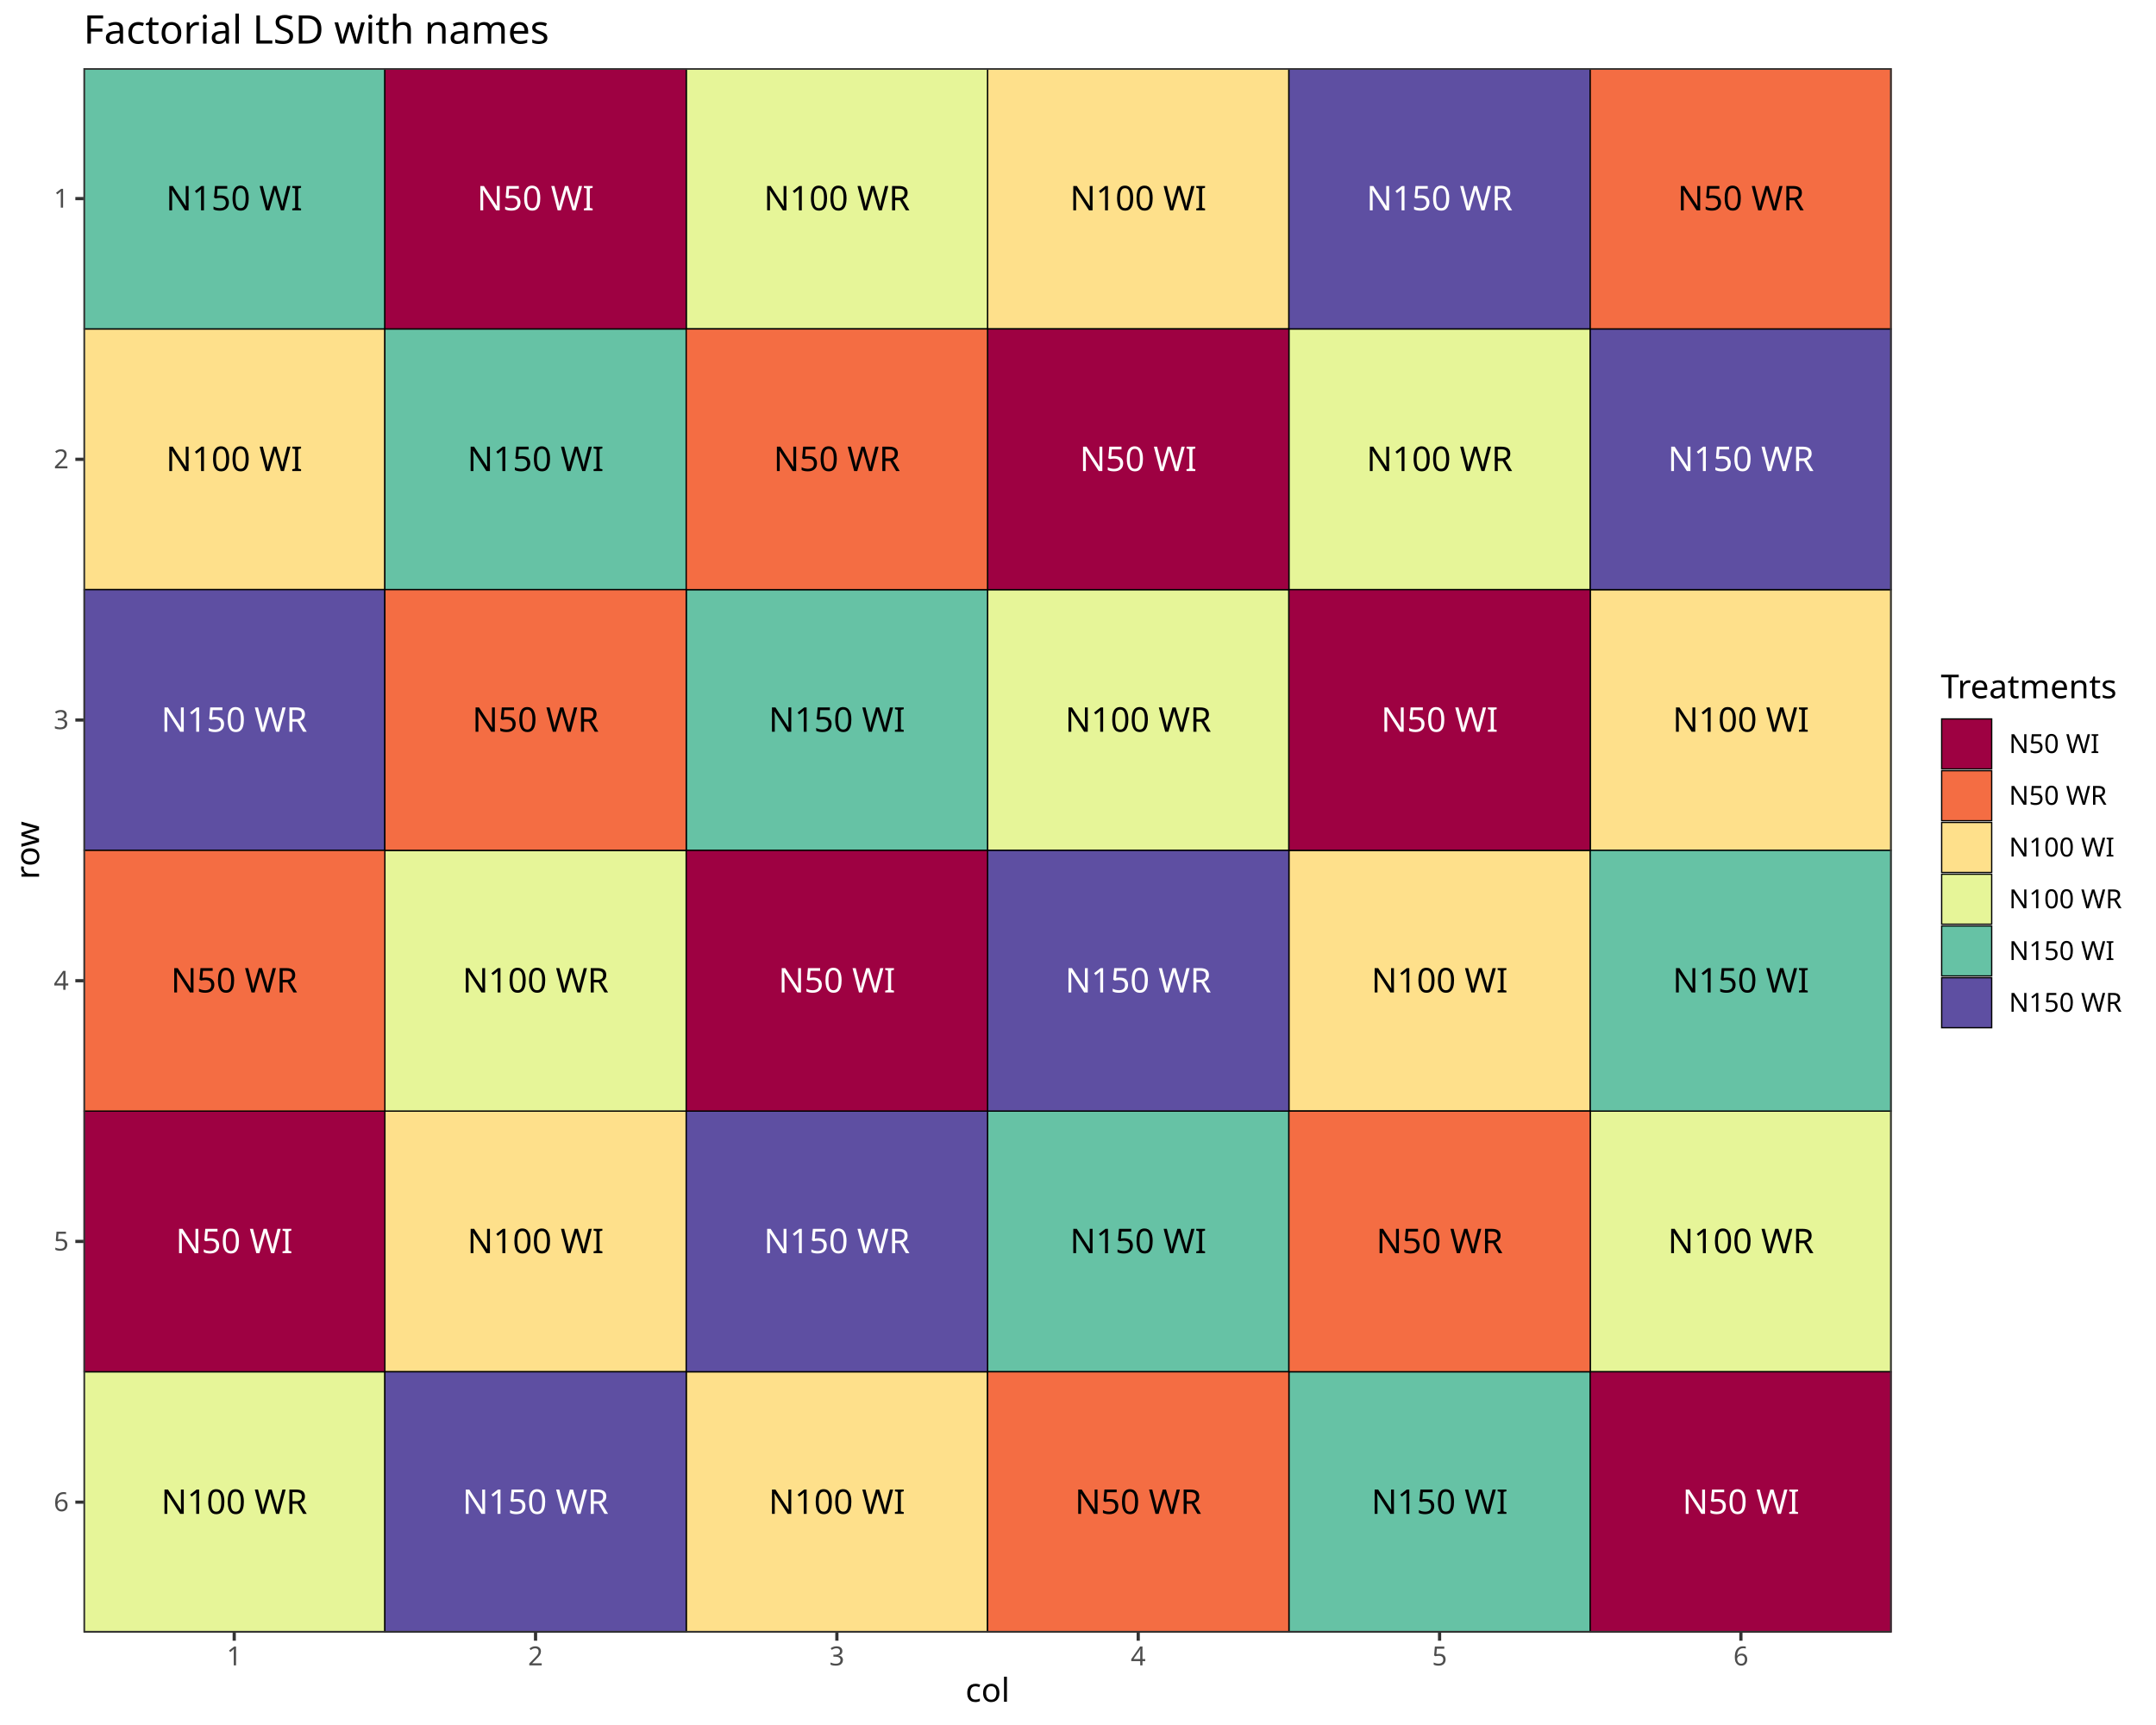
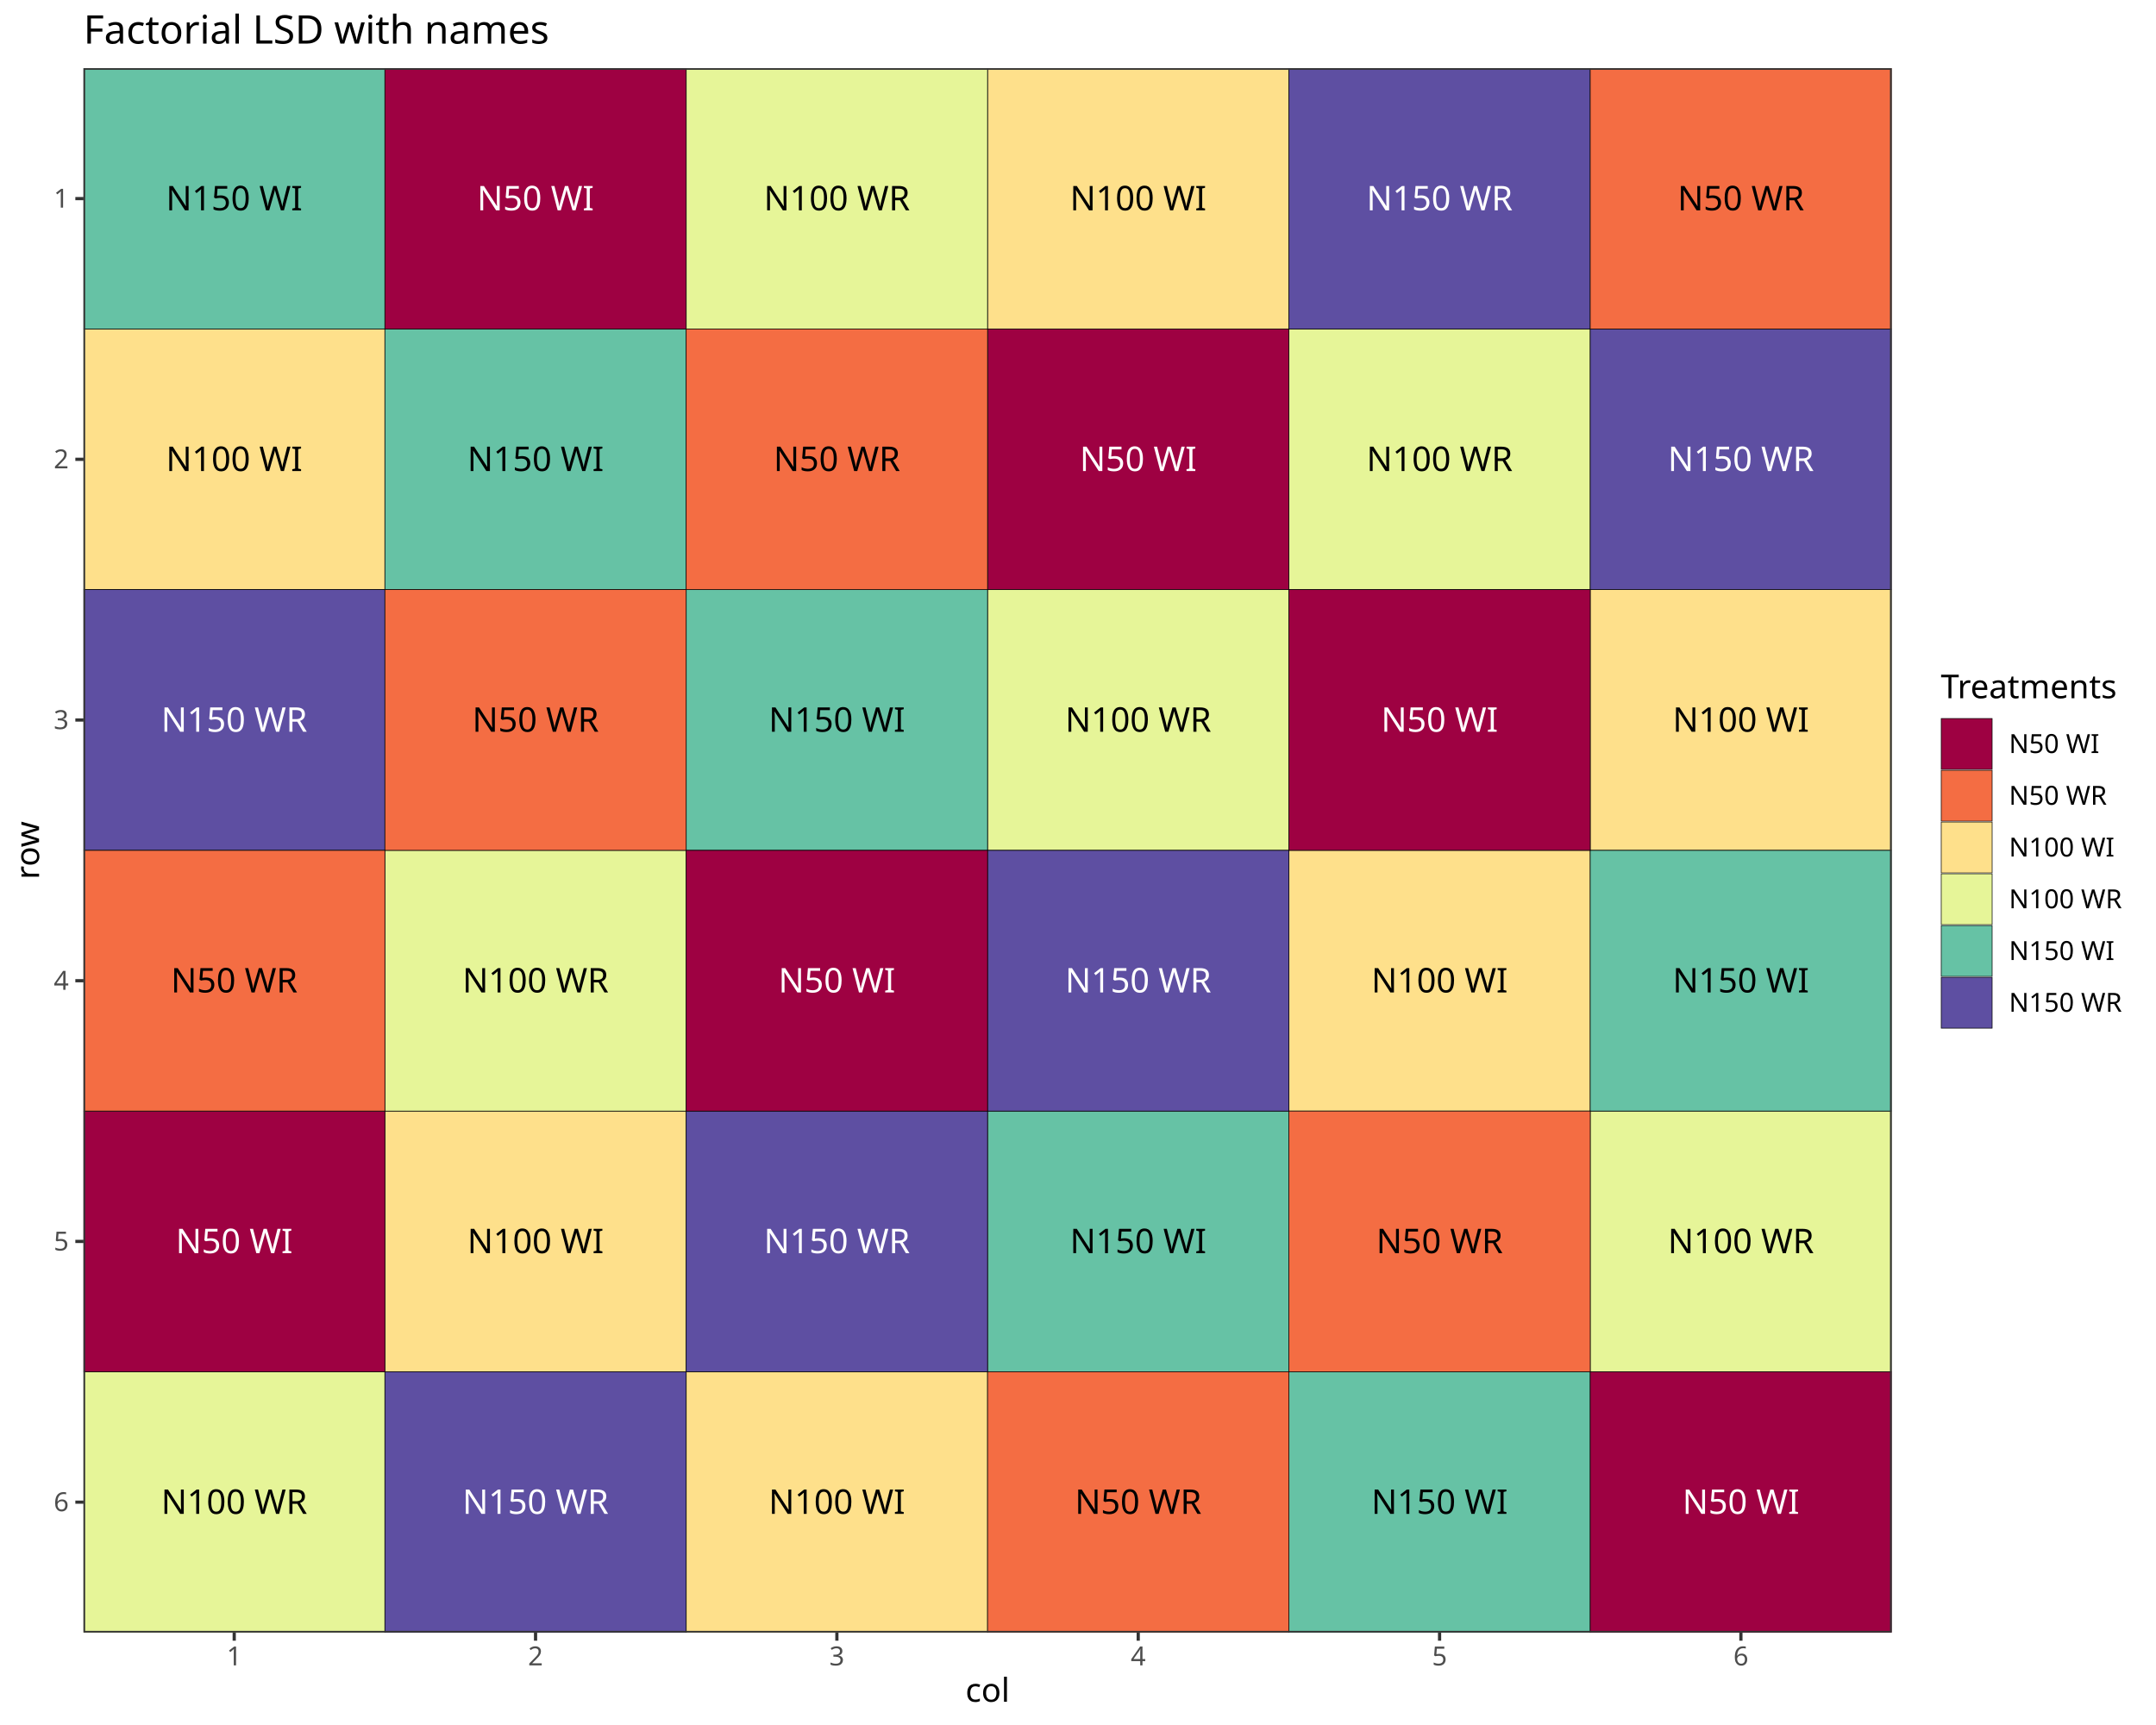
<svg xmlns="http://www.w3.org/2000/svg" class="svglite" data-engine-version="2.0" width="720.00pt" height="576.00pt" viewBox="0 0 720.00 576.00">
  <defs>
    <style type="text/css">
    .svglite line, .svglite polyline, .svglite polygon, .svglite path, .svglite rect, .svglite circle {
      fill: none;
      stroke: #000000;
      stroke-linecap: round;
      stroke-linejoin: round;
      stroke-miterlimit: 10.00;
    }
  </style>
  </defs>
  <rect width="100%" height="100%" style="stroke: none; fill: #FFFFFF;" />
  <defs>
    <clipPath id="cpMC4wMHw3MjAuMDB8MC4wMHw1NzYuMDA=">
      <rect x="0.00" y="0.00" width="720.00" height="576.00" />
    </clipPath>
  </defs>
  <g clip-path="url(#cpMC4wMHw3MjAuMDB8MC4wMHw1NzYuMDA=)">
    <rect x="0.00" y="0.00" width="720.00" height="576.00" style="stroke-width: 1.07; stroke: #FFFFFF; fill: #FFFFFF;" />
  </g>
  <defs>
    <clipPath id="cpMjcuOTB8NjMxLjcwfDIyLjc4fDU0NS4xMQ==">
      <rect x="27.90" y="22.78" width="603.80" height="522.33" />
    </clipPath>
  </defs>
  <g clip-path="url(#cpMjcuOTB8NjMxLjcwfDIyLjc4fDU0NS4xMQ==)">
    <rect x="27.90" y="22.78" width="603.80" height="522.33" style="stroke-width: 1.07; stroke: none; fill: #FFFFFF;" />
    <polyline points="27.90,22.78 631.70,22.78 " style="stroke-width: 0.53; stroke: #EBEBEB; stroke-linecap: butt;" />
    <polyline points="27.90,109.84 631.70,109.84 " style="stroke-width: 0.53; stroke: #EBEBEB; stroke-linecap: butt;" />
    <polyline points="27.90,196.89 631.70,196.89 " style="stroke-width: 0.53; stroke: #EBEBEB; stroke-linecap: butt;" />
    <polyline points="27.90,283.95 631.70,283.95 " style="stroke-width: 0.53; stroke: #EBEBEB; stroke-linecap: butt;" />
    <polyline points="27.90,371.00 631.70,371.00 " style="stroke-width: 0.53; stroke: #EBEBEB; stroke-linecap: butt;" />
    <polyline points="27.90,458.06 631.70,458.06 " style="stroke-width: 0.53; stroke: #EBEBEB; stroke-linecap: butt;" />
    <polyline points="27.90,545.11 631.70,545.11 " style="stroke-width: 0.53; stroke: #EBEBEB; stroke-linecap: butt;" />
    <polyline points="27.90,545.11 27.90,22.78 " style="stroke-width: 0.53; stroke: #EBEBEB; stroke-linecap: butt;" />
    <polyline points="128.53,545.11 128.53,22.78 " style="stroke-width: 0.53; stroke: #EBEBEB; stroke-linecap: butt;" />
    <polyline points="229.16,545.11 229.16,22.78 " style="stroke-width: 0.53; stroke: #EBEBEB; stroke-linecap: butt;" />
    <polyline points="329.80,545.11 329.80,22.78 " style="stroke-width: 0.53; stroke: #EBEBEB; stroke-linecap: butt;" />
    <polyline points="430.43,545.11 430.43,22.78 " style="stroke-width: 0.53; stroke: #EBEBEB; stroke-linecap: butt;" />
    <polyline points="531.06,545.11 531.06,22.78 " style="stroke-width: 0.53; stroke: #EBEBEB; stroke-linecap: butt;" />
    <polyline points="631.70,545.11 631.70,22.78 " style="stroke-width: 0.53; stroke: #EBEBEB; stroke-linecap: butt;" />
    <polyline points="27.90,66.31 631.70,66.31 " style="stroke-width: 1.07; stroke: #EBEBEB; stroke-linecap: butt;" />
    <polyline points="27.90,153.37 631.70,153.37 " style="stroke-width: 1.07; stroke: #EBEBEB; stroke-linecap: butt;" />
    <polyline points="27.90,240.42 631.70,240.42 " style="stroke-width: 1.07; stroke: #EBEBEB; stroke-linecap: butt;" />
    <polyline points="27.90,327.48 631.70,327.48 " style="stroke-width: 1.07; stroke: #EBEBEB; stroke-linecap: butt;" />
    <polyline points="27.90,414.53 631.70,414.53 " style="stroke-width: 1.07; stroke: #EBEBEB; stroke-linecap: butt;" />
    <polyline points="27.90,501.59 631.70,501.59 " style="stroke-width: 1.07; stroke: #EBEBEB; stroke-linecap: butt;" />
    <polyline points="78.22,545.11 78.22,22.78 " style="stroke-width: 1.07; stroke: #EBEBEB; stroke-linecap: butt;" />
    <polyline points="178.85,545.11 178.85,22.78 " style="stroke-width: 1.07; stroke: #EBEBEB; stroke-linecap: butt;" />
    <polyline points="279.48,545.11 279.48,22.78 " style="stroke-width: 1.07; stroke: #EBEBEB; stroke-linecap: butt;" />
    <polyline points="380.11,545.11 380.11,22.78 " style="stroke-width: 1.07; stroke: #EBEBEB; stroke-linecap: butt;" />
    <polyline points="480.75,545.11 480.75,22.78 " style="stroke-width: 1.07; stroke: #EBEBEB; stroke-linecap: butt;" />
    <polyline points="581.38,545.11 581.38,22.78 " style="stroke-width: 1.07; stroke: #EBEBEB; stroke-linecap: butt;" />
-     <rect x="531.06" y="196.89" width="100.63" height="87.05" style="stroke-width: 0.43; stroke-linecap: butt; stroke-linejoin: miter; fill: #FEE08B;" />
-     <rect x="329.80" y="22.78" width="100.63" height="87.05" style="stroke-width: 0.43; stroke-linecap: butt; stroke-linejoin: miter; fill: #FEE08B;" />
-     <rect x="128.53" y="371.00" width="100.63" height="87.05" style="stroke-width: 0.43; stroke-linecap: butt; stroke-linejoin: miter; fill: #FEE08B;" />
-     <rect x="229.16" y="458.06" width="100.63" height="87.05" style="stroke-width: 0.43; stroke-linecap: butt; stroke-linejoin: miter; fill: #FEE08B;" />
-     <rect x="27.90" y="109.84" width="100.63" height="87.05" style="stroke-width: 0.43; stroke-linecap: butt; stroke-linejoin: miter; fill: #FEE08B;" />
-     <rect x="430.43" y="283.95" width="100.63" height="87.05" style="stroke-width: 0.43; stroke-linecap: butt; stroke-linejoin: miter; fill: #FEE08B;" />
-     <rect x="27.90" y="458.06" width="100.63" height="87.05" style="stroke-width: 0.43; stroke-linecap: butt; stroke-linejoin: miter; fill: #E6F598;" />
-     <rect x="229.16" y="22.78" width="100.63" height="87.05" style="stroke-width: 0.43; stroke-linecap: butt; stroke-linejoin: miter; fill: #E6F598;" />
-     <rect x="531.06" y="371.00" width="100.63" height="87.05" style="stroke-width: 0.43; stroke-linecap: butt; stroke-linejoin: miter; fill: #E6F598;" />
-     <rect x="128.53" y="283.95" width="100.63" height="87.05" style="stroke-width: 0.43; stroke-linecap: butt; stroke-linejoin: miter; fill: #E6F598;" />
-     <rect x="329.80" y="196.89" width="100.63" height="87.05" style="stroke-width: 0.43; stroke-linecap: butt; stroke-linejoin: miter; fill: #E6F598;" />
-     <rect x="430.43" y="109.84" width="100.63" height="87.05" style="stroke-width: 0.43; stroke-linecap: butt; stroke-linejoin: miter; fill: #E6F598;" />
-     <rect x="27.90" y="22.78" width="100.63" height="87.05" style="stroke-width: 0.43; stroke-linecap: butt; stroke-linejoin: miter; fill: #66C2A5;" />
-     <rect x="229.16" y="196.89" width="100.63" height="87.05" style="stroke-width: 0.43; stroke-linecap: butt; stroke-linejoin: miter; fill: #66C2A5;" />
-     <rect x="531.06" y="283.95" width="100.63" height="87.05" style="stroke-width: 0.43; stroke-linecap: butt; stroke-linejoin: miter; fill: #66C2A5;" />
-     <rect x="128.53" y="109.84" width="100.63" height="87.05" style="stroke-width: 0.43; stroke-linecap: butt; stroke-linejoin: miter; fill: #66C2A5;" />
-     <rect x="430.43" y="458.06" width="100.63" height="87.05" style="stroke-width: 0.43; stroke-linecap: butt; stroke-linejoin: miter; fill: #66C2A5;" />
-     <rect x="329.80" y="371.00" width="100.63" height="87.05" style="stroke-width: 0.43; stroke-linecap: butt; stroke-linejoin: miter; fill: #66C2A5;" />
-     <rect x="128.53" y="458.06" width="100.63" height="87.05" style="stroke-width: 0.43; stroke-linecap: butt; stroke-linejoin: miter; fill: #5E4FA2;" />
-     <rect x="229.16" y="371.00" width="100.63" height="87.05" style="stroke-width: 0.43; stroke-linecap: butt; stroke-linejoin: miter; fill: #5E4FA2;" />
-     <rect x="430.43" y="22.78" width="100.63" height="87.05" style="stroke-width: 0.43; stroke-linecap: butt; stroke-linejoin: miter; fill: #5E4FA2;" />
-     <rect x="329.80" y="283.95" width="100.63" height="87.05" style="stroke-width: 0.43; stroke-linecap: butt; stroke-linejoin: miter; fill: #5E4FA2;" />
-     <rect x="531.06" y="109.84" width="100.63" height="87.05" style="stroke-width: 0.43; stroke-linecap: butt; stroke-linejoin: miter; fill: #5E4FA2;" />
-     <rect x="27.90" y="196.89" width="100.63" height="87.05" style="stroke-width: 0.43; stroke-linecap: butt; stroke-linejoin: miter; fill: #5E4FA2;" />
-     <rect x="329.80" y="109.84" width="100.63" height="87.05" style="stroke-width: 0.43; stroke-linecap: butt; stroke-linejoin: miter; fill: #9E0142;" />
-     <rect x="430.43" y="196.89" width="100.63" height="87.05" style="stroke-width: 0.43; stroke-linecap: butt; stroke-linejoin: miter; fill: #9E0142;" />
-     <rect x="229.16" y="283.95" width="100.63" height="87.05" style="stroke-width: 0.43; stroke-linecap: butt; stroke-linejoin: miter; fill: #9E0142;" />
-     <rect x="531.06" y="458.06" width="100.63" height="87.05" style="stroke-width: 0.43; stroke-linecap: butt; stroke-linejoin: miter; fill: #9E0142;" />
-     <rect x="27.90" y="371.00" width="100.63" height="87.05" style="stroke-width: 0.43; stroke-linecap: butt; stroke-linejoin: miter; fill: #9E0142;" />
-     <rect x="128.53" y="22.78" width="100.63" height="87.05" style="stroke-width: 0.43; stroke-linecap: butt; stroke-linejoin: miter; fill: #9E0142;" />
-     <rect x="531.06" y="22.78" width="100.63" height="87.05" style="stroke-width: 0.43; stroke-linecap: butt; stroke-linejoin: miter; fill: #F46D43;" />
-     <rect x="128.53" y="196.89" width="100.63" height="87.05" style="stroke-width: 0.43; stroke-linecap: butt; stroke-linejoin: miter; fill: #F46D43;" />
-     <rect x="430.43" y="371.00" width="100.63" height="87.05" style="stroke-width: 0.43; stroke-linecap: butt; stroke-linejoin: miter; fill: #F46D43;" />
-     <rect x="329.80" y="458.06" width="100.63" height="87.05" style="stroke-width: 0.43; stroke-linecap: butt; stroke-linejoin: miter; fill: #F46D43;" />
-     <rect x="229.16" y="109.84" width="100.63" height="87.05" style="stroke-width: 0.43; stroke-linecap: butt; stroke-linejoin: miter; fill: #F46D43;" />
-     <rect x="27.90" y="283.95" width="100.63" height="87.05" style="stroke-width: 0.43; stroke-linecap: butt; stroke-linejoin: miter; fill: #F46D43;" />
+     <rect x="531.06" y="196.89" width="100.63" height="87.05" style="stroke-width: 0.21; stroke-linecap: butt; stroke-linejoin: miter; fill: #FEE08B;" />
+     <rect x="329.80" y="22.78" width="100.63" height="87.05" style="stroke-width: 0.21; stroke-linecap: butt; stroke-linejoin: miter; fill: #FEE08B;" />
+     <rect x="128.53" y="371.00" width="100.63" height="87.05" style="stroke-width: 0.21; stroke-linecap: butt; stroke-linejoin: miter; fill: #FEE08B;" />
+     <rect x="229.16" y="458.06" width="100.63" height="87.05" style="stroke-width: 0.21; stroke-linecap: butt; stroke-linejoin: miter; fill: #FEE08B;" />
+     <rect x="27.90" y="109.84" width="100.63" height="87.05" style="stroke-width: 0.21; stroke-linecap: butt; stroke-linejoin: miter; fill: #FEE08B;" />
+     <rect x="430.43" y="283.95" width="100.63" height="87.05" style="stroke-width: 0.21; stroke-linecap: butt; stroke-linejoin: miter; fill: #FEE08B;" />
+     <rect x="27.90" y="458.06" width="100.63" height="87.05" style="stroke-width: 0.21; stroke-linecap: butt; stroke-linejoin: miter; fill: #E6F598;" />
+     <rect x="229.16" y="22.78" width="100.63" height="87.05" style="stroke-width: 0.21; stroke-linecap: butt; stroke-linejoin: miter; fill: #E6F598;" />
+     <rect x="531.06" y="371.00" width="100.63" height="87.05" style="stroke-width: 0.21; stroke-linecap: butt; stroke-linejoin: miter; fill: #E6F598;" />
+     <rect x="128.53" y="283.95" width="100.63" height="87.05" style="stroke-width: 0.21; stroke-linecap: butt; stroke-linejoin: miter; fill: #E6F598;" />
+     <rect x="329.80" y="196.89" width="100.63" height="87.05" style="stroke-width: 0.21; stroke-linecap: butt; stroke-linejoin: miter; fill: #E6F598;" />
+     <rect x="430.43" y="109.84" width="100.63" height="87.05" style="stroke-width: 0.21; stroke-linecap: butt; stroke-linejoin: miter; fill: #E6F598;" />
+     <rect x="27.90" y="22.78" width="100.63" height="87.05" style="stroke-width: 0.21; stroke-linecap: butt; stroke-linejoin: miter; fill: #66C2A5;" />
+     <rect x="229.16" y="196.89" width="100.63" height="87.05" style="stroke-width: 0.21; stroke-linecap: butt; stroke-linejoin: miter; fill: #66C2A5;" />
+     <rect x="531.06" y="283.95" width="100.63" height="87.05" style="stroke-width: 0.21; stroke-linecap: butt; stroke-linejoin: miter; fill: #66C2A5;" />
+     <rect x="128.53" y="109.84" width="100.63" height="87.05" style="stroke-width: 0.21; stroke-linecap: butt; stroke-linejoin: miter; fill: #66C2A5;" />
+     <rect x="430.43" y="458.06" width="100.63" height="87.05" style="stroke-width: 0.21; stroke-linecap: butt; stroke-linejoin: miter; fill: #66C2A5;" />
+     <rect x="329.80" y="371.00" width="100.63" height="87.05" style="stroke-width: 0.21; stroke-linecap: butt; stroke-linejoin: miter; fill: #66C2A5;" />
+     <rect x="128.53" y="458.06" width="100.63" height="87.05" style="stroke-width: 0.21; stroke-linecap: butt; stroke-linejoin: miter; fill: #5E4FA2;" />
+     <rect x="229.16" y="371.00" width="100.63" height="87.05" style="stroke-width: 0.21; stroke-linecap: butt; stroke-linejoin: miter; fill: #5E4FA2;" />
+     <rect x="430.43" y="22.78" width="100.63" height="87.05" style="stroke-width: 0.21; stroke-linecap: butt; stroke-linejoin: miter; fill: #5E4FA2;" />
+     <rect x="329.80" y="283.95" width="100.63" height="87.05" style="stroke-width: 0.21; stroke-linecap: butt; stroke-linejoin: miter; fill: #5E4FA2;" />
+     <rect x="531.06" y="109.84" width="100.63" height="87.05" style="stroke-width: 0.21; stroke-linecap: butt; stroke-linejoin: miter; fill: #5E4FA2;" />
+     <rect x="27.90" y="196.89" width="100.63" height="87.05" style="stroke-width: 0.21; stroke-linecap: butt; stroke-linejoin: miter; fill: #5E4FA2;" />
+     <rect x="329.80" y="109.84" width="100.63" height="87.05" style="stroke-width: 0.21; stroke-linecap: butt; stroke-linejoin: miter; fill: #9E0142;" />
+     <rect x="430.43" y="196.89" width="100.63" height="87.05" style="stroke-width: 0.21; stroke-linecap: butt; stroke-linejoin: miter; fill: #9E0142;" />
+     <rect x="229.16" y="283.95" width="100.63" height="87.05" style="stroke-width: 0.21; stroke-linecap: butt; stroke-linejoin: miter; fill: #9E0142;" />
+     <rect x="531.06" y="458.06" width="100.63" height="87.05" style="stroke-width: 0.21; stroke-linecap: butt; stroke-linejoin: miter; fill: #9E0142;" />
+     <rect x="27.90" y="371.00" width="100.63" height="87.05" style="stroke-width: 0.21; stroke-linecap: butt; stroke-linejoin: miter; fill: #9E0142;" />
+     <rect x="128.53" y="22.78" width="100.63" height="87.05" style="stroke-width: 0.21; stroke-linecap: butt; stroke-linejoin: miter; fill: #9E0142;" />
+     <rect x="531.06" y="22.78" width="100.63" height="87.05" style="stroke-width: 0.21; stroke-linecap: butt; stroke-linejoin: miter; fill: #F46D43;" />
+     <rect x="128.53" y="196.89" width="100.63" height="87.05" style="stroke-width: 0.21; stroke-linecap: butt; stroke-linejoin: miter; fill: #F46D43;" />
+     <rect x="430.43" y="371.00" width="100.63" height="87.05" style="stroke-width: 0.21; stroke-linecap: butt; stroke-linejoin: miter; fill: #F46D43;" />
+     <rect x="329.80" y="458.06" width="100.63" height="87.05" style="stroke-width: 0.21; stroke-linecap: butt; stroke-linejoin: miter; fill: #F46D43;" />
+     <rect x="229.16" y="109.84" width="100.63" height="87.05" style="stroke-width: 0.21; stroke-linecap: butt; stroke-linejoin: miter; fill: #F46D43;" />
+     <rect x="27.90" y="283.95" width="100.63" height="87.05" style="stroke-width: 0.21; stroke-linecap: butt; stroke-linejoin: miter; fill: #F46D43;" />
    <text x="581.38" y="244.34" text-anchor="middle" style="font-size: 11.38px; font-family: sans;" textLength="44.28px" lengthAdjust="spacingAndGlyphs">N100 WI</text>
    <text x="380.11" y="70.23" text-anchor="middle" style="font-size: 11.38px; font-family: sans;" textLength="44.28px" lengthAdjust="spacingAndGlyphs">N100 WI</text>
    <text x="178.85" y="418.45" text-anchor="middle" style="font-size: 11.38px; font-family: sans;" textLength="44.28px" lengthAdjust="spacingAndGlyphs">N100 WI</text>
    <text x="279.48" y="505.50" text-anchor="middle" style="font-size: 11.38px; font-family: sans;" textLength="44.28px" lengthAdjust="spacingAndGlyphs">N100 WI</text>
    <text x="78.22" y="157.28" text-anchor="middle" style="font-size: 11.38px; font-family: sans;" textLength="44.28px" lengthAdjust="spacingAndGlyphs">N100 WI</text>
    <text x="480.75" y="331.39" text-anchor="middle" style="font-size: 11.38px; font-family: sans;" textLength="44.28px" lengthAdjust="spacingAndGlyphs">N100 WI</text>
    <text x="78.22" y="505.50" text-anchor="middle" style="font-size: 11.38px; font-family: sans;" textLength="49.34px" lengthAdjust="spacingAndGlyphs">N100 WR</text>
    <text x="279.48" y="70.23" text-anchor="middle" style="font-size: 11.38px; font-family: sans;" textLength="49.34px" lengthAdjust="spacingAndGlyphs">N100 WR</text>
    <text x="581.38" y="418.45" text-anchor="middle" style="font-size: 11.38px; font-family: sans;" textLength="49.34px" lengthAdjust="spacingAndGlyphs">N100 WR</text>
    <text x="178.85" y="331.39" text-anchor="middle" style="font-size: 11.38px; font-family: sans;" textLength="49.34px" lengthAdjust="spacingAndGlyphs">N100 WR</text>
    <text x="380.11" y="244.34" text-anchor="middle" style="font-size: 11.38px; font-family: sans;" textLength="49.34px" lengthAdjust="spacingAndGlyphs">N100 WR</text>
    <text x="480.75" y="157.28" text-anchor="middle" style="font-size: 11.38px; font-family: sans;" textLength="49.34px" lengthAdjust="spacingAndGlyphs">N100 WR</text>
    <text x="78.22" y="70.23" text-anchor="middle" style="font-size: 11.38px; font-family: sans;" textLength="44.28px" lengthAdjust="spacingAndGlyphs">N150 WI</text>
    <text x="279.48" y="244.34" text-anchor="middle" style="font-size: 11.38px; font-family: sans;" textLength="44.28px" lengthAdjust="spacingAndGlyphs">N150 WI</text>
    <text x="581.38" y="331.39" text-anchor="middle" style="font-size: 11.38px; font-family: sans;" textLength="44.28px" lengthAdjust="spacingAndGlyphs">N150 WI</text>
    <text x="178.85" y="157.28" text-anchor="middle" style="font-size: 11.38px; font-family: sans;" textLength="44.28px" lengthAdjust="spacingAndGlyphs">N150 WI</text>
    <text x="480.75" y="505.50" text-anchor="middle" style="font-size: 11.38px; font-family: sans;" textLength="44.28px" lengthAdjust="spacingAndGlyphs">N150 WI</text>
    <text x="380.11" y="418.45" text-anchor="middle" style="font-size: 11.38px; font-family: sans;" textLength="44.28px" lengthAdjust="spacingAndGlyphs">N150 WI</text>
    <text x="178.85" y="505.50" text-anchor="middle" style="font-size: 11.38px; fill: #FFFFFF; font-family: sans;" textLength="49.34px" lengthAdjust="spacingAndGlyphs">N150 WR</text>
    <text x="279.48" y="418.45" text-anchor="middle" style="font-size: 11.38px; fill: #FFFFFF; font-family: sans;" textLength="49.34px" lengthAdjust="spacingAndGlyphs">N150 WR</text>
    <text x="480.75" y="70.23" text-anchor="middle" style="font-size: 11.38px; fill: #FFFFFF; font-family: sans;" textLength="49.34px" lengthAdjust="spacingAndGlyphs">N150 WR</text>
    <text x="380.11" y="331.39" text-anchor="middle" style="font-size: 11.38px; fill: #FFFFFF; font-family: sans;" textLength="49.34px" lengthAdjust="spacingAndGlyphs">N150 WR</text>
    <text x="581.38" y="157.28" text-anchor="middle" style="font-size: 11.38px; fill: #FFFFFF; font-family: sans;" textLength="49.34px" lengthAdjust="spacingAndGlyphs">N150 WR</text>
    <text x="78.22" y="244.34" text-anchor="middle" style="font-size: 11.38px; fill: #FFFFFF; font-family: sans;" textLength="49.34px" lengthAdjust="spacingAndGlyphs">N150 WR</text>
    <text x="380.11" y="157.28" text-anchor="middle" style="font-size: 11.38px; fill: #FFFFFF; font-family: sans;" textLength="37.95px" lengthAdjust="spacingAndGlyphs">N50 WI</text>
    <text x="480.75" y="244.34" text-anchor="middle" style="font-size: 11.38px; fill: #FFFFFF; font-family: sans;" textLength="37.95px" lengthAdjust="spacingAndGlyphs">N50 WI</text>
    <text x="279.48" y="331.39" text-anchor="middle" style="font-size: 11.38px; fill: #FFFFFF; font-family: sans;" textLength="37.95px" lengthAdjust="spacingAndGlyphs">N50 WI</text>
    <text x="581.38" y="505.50" text-anchor="middle" style="font-size: 11.38px; fill: #FFFFFF; font-family: sans;" textLength="37.95px" lengthAdjust="spacingAndGlyphs">N50 WI</text>
    <text x="78.22" y="418.45" text-anchor="middle" style="font-size: 11.38px; fill: #FFFFFF; font-family: sans;" textLength="37.95px" lengthAdjust="spacingAndGlyphs">N50 WI</text>
    <text x="178.85" y="70.23" text-anchor="middle" style="font-size: 11.38px; fill: #FFFFFF; font-family: sans;" textLength="37.95px" lengthAdjust="spacingAndGlyphs">N50 WI</text>
    <text x="581.38" y="70.23" text-anchor="middle" style="font-size: 11.38px; font-family: sans;" textLength="43.01px" lengthAdjust="spacingAndGlyphs">N50 WR</text>
    <text x="178.85" y="244.34" text-anchor="middle" style="font-size: 11.38px; font-family: sans;" textLength="43.01px" lengthAdjust="spacingAndGlyphs">N50 WR</text>
    <text x="480.75" y="418.45" text-anchor="middle" style="font-size: 11.38px; font-family: sans;" textLength="43.01px" lengthAdjust="spacingAndGlyphs">N50 WR</text>
    <text x="380.11" y="505.50" text-anchor="middle" style="font-size: 11.38px; font-family: sans;" textLength="43.01px" lengthAdjust="spacingAndGlyphs">N50 WR</text>
    <text x="279.48" y="157.28" text-anchor="middle" style="font-size: 11.38px; font-family: sans;" textLength="43.01px" lengthAdjust="spacingAndGlyphs">N50 WR</text>
    <text x="78.22" y="331.39" text-anchor="middle" style="font-size: 11.38px; font-family: sans;" textLength="43.01px" lengthAdjust="spacingAndGlyphs">N50 WR</text>
    <rect x="27.90" y="22.78" width="603.80" height="522.33" style="stroke-width: 1.07; stroke: #333333;" />
  </g>
  <g clip-path="url(#cpMC4wMHw3MjAuMDB8MC4wMHw1NzYuMDA=)">
    <text x="22.97" y="69.34" text-anchor="end" style="font-size: 8.80px; fill: #4D4D4D; font-family: sans;" textLength="4.89px" lengthAdjust="spacingAndGlyphs">1</text>
    <text x="22.97" y="156.39" text-anchor="end" style="font-size: 8.80px; fill: #4D4D4D; font-family: sans;" textLength="4.89px" lengthAdjust="spacingAndGlyphs">2</text>
    <text x="22.97" y="243.45" text-anchor="end" style="font-size: 8.80px; fill: #4D4D4D; font-family: sans;" textLength="4.89px" lengthAdjust="spacingAndGlyphs">3</text>
    <text x="22.97" y="330.50" text-anchor="end" style="font-size: 8.80px; fill: #4D4D4D; font-family: sans;" textLength="4.89px" lengthAdjust="spacingAndGlyphs">4</text>
    <text x="22.97" y="417.56" text-anchor="end" style="font-size: 8.80px; fill: #4D4D4D; font-family: sans;" textLength="4.89px" lengthAdjust="spacingAndGlyphs">5</text>
    <text x="22.97" y="504.61" text-anchor="end" style="font-size: 8.80px; fill: #4D4D4D; font-family: sans;" textLength="4.89px" lengthAdjust="spacingAndGlyphs">6</text>
    <polyline points="25.16,66.31 27.90,66.31 " style="stroke-width: 1.07; stroke: #333333; stroke-linecap: butt;" />
    <polyline points="25.16,153.37 27.90,153.37 " style="stroke-width: 1.07; stroke: #333333; stroke-linecap: butt;" />
    <polyline points="25.16,240.42 27.90,240.42 " style="stroke-width: 1.07; stroke: #333333; stroke-linecap: butt;" />
    <polyline points="25.16,327.48 27.90,327.48 " style="stroke-width: 1.07; stroke: #333333; stroke-linecap: butt;" />
    <polyline points="25.16,414.53 27.90,414.53 " style="stroke-width: 1.07; stroke: #333333; stroke-linecap: butt;" />
    <polyline points="25.16,501.59 27.90,501.59 " style="stroke-width: 1.07; stroke: #333333; stroke-linecap: butt;" />
    <polyline points="78.22,547.85 78.22,545.11 " style="stroke-width: 1.07; stroke: #333333; stroke-linecap: butt;" />
    <polyline points="178.85,547.85 178.85,545.11 " style="stroke-width: 1.07; stroke: #333333; stroke-linecap: butt;" />
    <polyline points="279.48,547.85 279.48,545.11 " style="stroke-width: 1.07; stroke: #333333; stroke-linecap: butt;" />
    <polyline points="380.11,547.85 380.11,545.11 " style="stroke-width: 1.07; stroke: #333333; stroke-linecap: butt;" />
    <polyline points="480.75,547.85 480.75,545.11 " style="stroke-width: 1.07; stroke: #333333; stroke-linecap: butt;" />
    <polyline points="581.38,547.85 581.38,545.11 " style="stroke-width: 1.07; stroke: #333333; stroke-linecap: butt;" />
    <text x="78.22" y="556.10" text-anchor="middle" style="font-size: 8.80px; fill: #4D4D4D; font-family: sans;" textLength="4.89px" lengthAdjust="spacingAndGlyphs">1</text>
    <text x="178.85" y="556.10" text-anchor="middle" style="font-size: 8.80px; fill: #4D4D4D; font-family: sans;" textLength="4.89px" lengthAdjust="spacingAndGlyphs">2</text>
    <text x="279.48" y="556.10" text-anchor="middle" style="font-size: 8.80px; fill: #4D4D4D; font-family: sans;" textLength="4.89px" lengthAdjust="spacingAndGlyphs">3</text>
    <text x="380.11" y="556.10" text-anchor="middle" style="font-size: 8.80px; fill: #4D4D4D; font-family: sans;" textLength="4.89px" lengthAdjust="spacingAndGlyphs">4</text>
    <text x="480.75" y="556.10" text-anchor="middle" style="font-size: 8.80px; fill: #4D4D4D; font-family: sans;" textLength="4.89px" lengthAdjust="spacingAndGlyphs">5</text>
    <text x="581.38" y="556.10" text-anchor="middle" style="font-size: 8.80px; fill: #4D4D4D; font-family: sans;" textLength="4.89px" lengthAdjust="spacingAndGlyphs">6</text>
    <text x="329.80" y="568.24" text-anchor="middle" style="font-size: 11.00px; font-family: sans;" textLength="14.06px" lengthAdjust="spacingAndGlyphs">col</text>
    <text transform="translate(13.05,283.95) rotate(-90)" text-anchor="middle" style="font-size: 11.00px; font-family: sans;" textLength="17.73px" lengthAdjust="spacingAndGlyphs">row</text>
    <rect x="642.65" y="218.96" width="71.87" height="129.97" style="stroke-width: 1.07; stroke: none; fill: #FFFFFF;" />
    <text x="648.13" y="233.15" style="font-size: 11.00px; font-family: sans;" textLength="55.64px" lengthAdjust="spacingAndGlyphs">Treatments</text>
    <rect x="648.13" y="239.77" width="17.28" height="17.28" style="stroke-width: 1.07; stroke: none; fill: #FFFFFF;" />
-     <rect x="648.42" y="240.06" width="16.71" height="16.71" style="stroke-width: 0.43; stroke-linecap: butt; stroke-linejoin: miter; fill: #9E0142;" />
+     <rect x="648.28" y="239.92" width="17.00" height="17.00" style="stroke-width: 0.21; stroke-linecap: butt; stroke-linejoin: miter; fill: #9E0142;" />
    <rect x="648.13" y="257.05" width="17.28" height="17.28" style="stroke-width: 1.07; stroke: none; fill: #FFFFFF;" />
-     <rect x="648.42" y="257.34" width="16.71" height="16.71" style="stroke-width: 0.43; stroke-linecap: butt; stroke-linejoin: miter; fill: #F46D43;" />
+     <rect x="648.28" y="257.20" width="17.00" height="17.00" style="stroke-width: 0.21; stroke-linecap: butt; stroke-linejoin: miter; fill: #F46D43;" />
    <rect x="648.13" y="274.33" width="17.28" height="17.28" style="stroke-width: 1.07; stroke: none; fill: #FFFFFF;" />
-     <rect x="648.42" y="274.62" width="16.71" height="16.71" style="stroke-width: 0.43; stroke-linecap: butt; stroke-linejoin: miter; fill: #FEE08B;" />
+     <rect x="648.28" y="274.48" width="17.00" height="17.00" style="stroke-width: 0.21; stroke-linecap: butt; stroke-linejoin: miter; fill: #FEE08B;" />
    <rect x="648.13" y="291.61" width="17.28" height="17.28" style="stroke-width: 1.07; stroke: none; fill: #FFFFFF;" />
-     <rect x="648.42" y="291.90" width="16.71" height="16.71" style="stroke-width: 0.43; stroke-linecap: butt; stroke-linejoin: miter; fill: #E6F598;" />
+     <rect x="648.28" y="291.76" width="17.00" height="17.00" style="stroke-width: 0.21; stroke-linecap: butt; stroke-linejoin: miter; fill: #E6F598;" />
    <rect x="648.13" y="308.89" width="17.28" height="17.28" style="stroke-width: 1.07; stroke: none; fill: #FFFFFF;" />
-     <rect x="648.42" y="309.18" width="16.71" height="16.71" style="stroke-width: 0.43; stroke-linecap: butt; stroke-linejoin: miter; fill: #66C2A5;" />
+     <rect x="648.28" y="309.04" width="17.00" height="17.00" style="stroke-width: 0.21; stroke-linecap: butt; stroke-linejoin: miter; fill: #66C2A5;" />
    <rect x="648.13" y="326.17" width="17.28" height="17.28" style="stroke-width: 1.07; stroke: none; fill: #FFFFFF;" />
-     <rect x="648.42" y="326.46" width="16.71" height="16.71" style="stroke-width: 0.43; stroke-linecap: butt; stroke-linejoin: miter; fill: #5E4FA2;" />
+     <rect x="648.28" y="326.32" width="17.00" height="17.00" style="stroke-width: 0.21; stroke-linecap: butt; stroke-linejoin: miter; fill: #5E4FA2;" />
    <text x="670.89" y="251.44" style="font-size: 8.80px; font-family: sans;" textLength="29.34px" lengthAdjust="spacingAndGlyphs">N50 WI</text>
    <text x="670.89" y="268.72" style="font-size: 8.80px; font-family: sans;" textLength="33.25px" lengthAdjust="spacingAndGlyphs">N50 WR</text>
    <text x="670.89" y="286.00" style="font-size: 8.80px; font-family: sans;" textLength="34.24px" lengthAdjust="spacingAndGlyphs">N100 WI</text>
    <text x="670.89" y="303.28" style="font-size: 8.80px; font-family: sans;" textLength="38.15px" lengthAdjust="spacingAndGlyphs">N100 WR</text>
    <text x="670.89" y="320.56" style="font-size: 8.80px; font-family: sans;" textLength="34.24px" lengthAdjust="spacingAndGlyphs">N150 WI</text>
    <text x="670.89" y="337.84" style="font-size: 8.80px; font-family: sans;" textLength="38.15px" lengthAdjust="spacingAndGlyphs">N150 WR</text>
    <text x="27.90" y="14.56" style="font-size: 13.20px; font-family: sans;" textLength="150.41px" lengthAdjust="spacingAndGlyphs">Factorial LSD with names</text>
  </g>
</svg>
